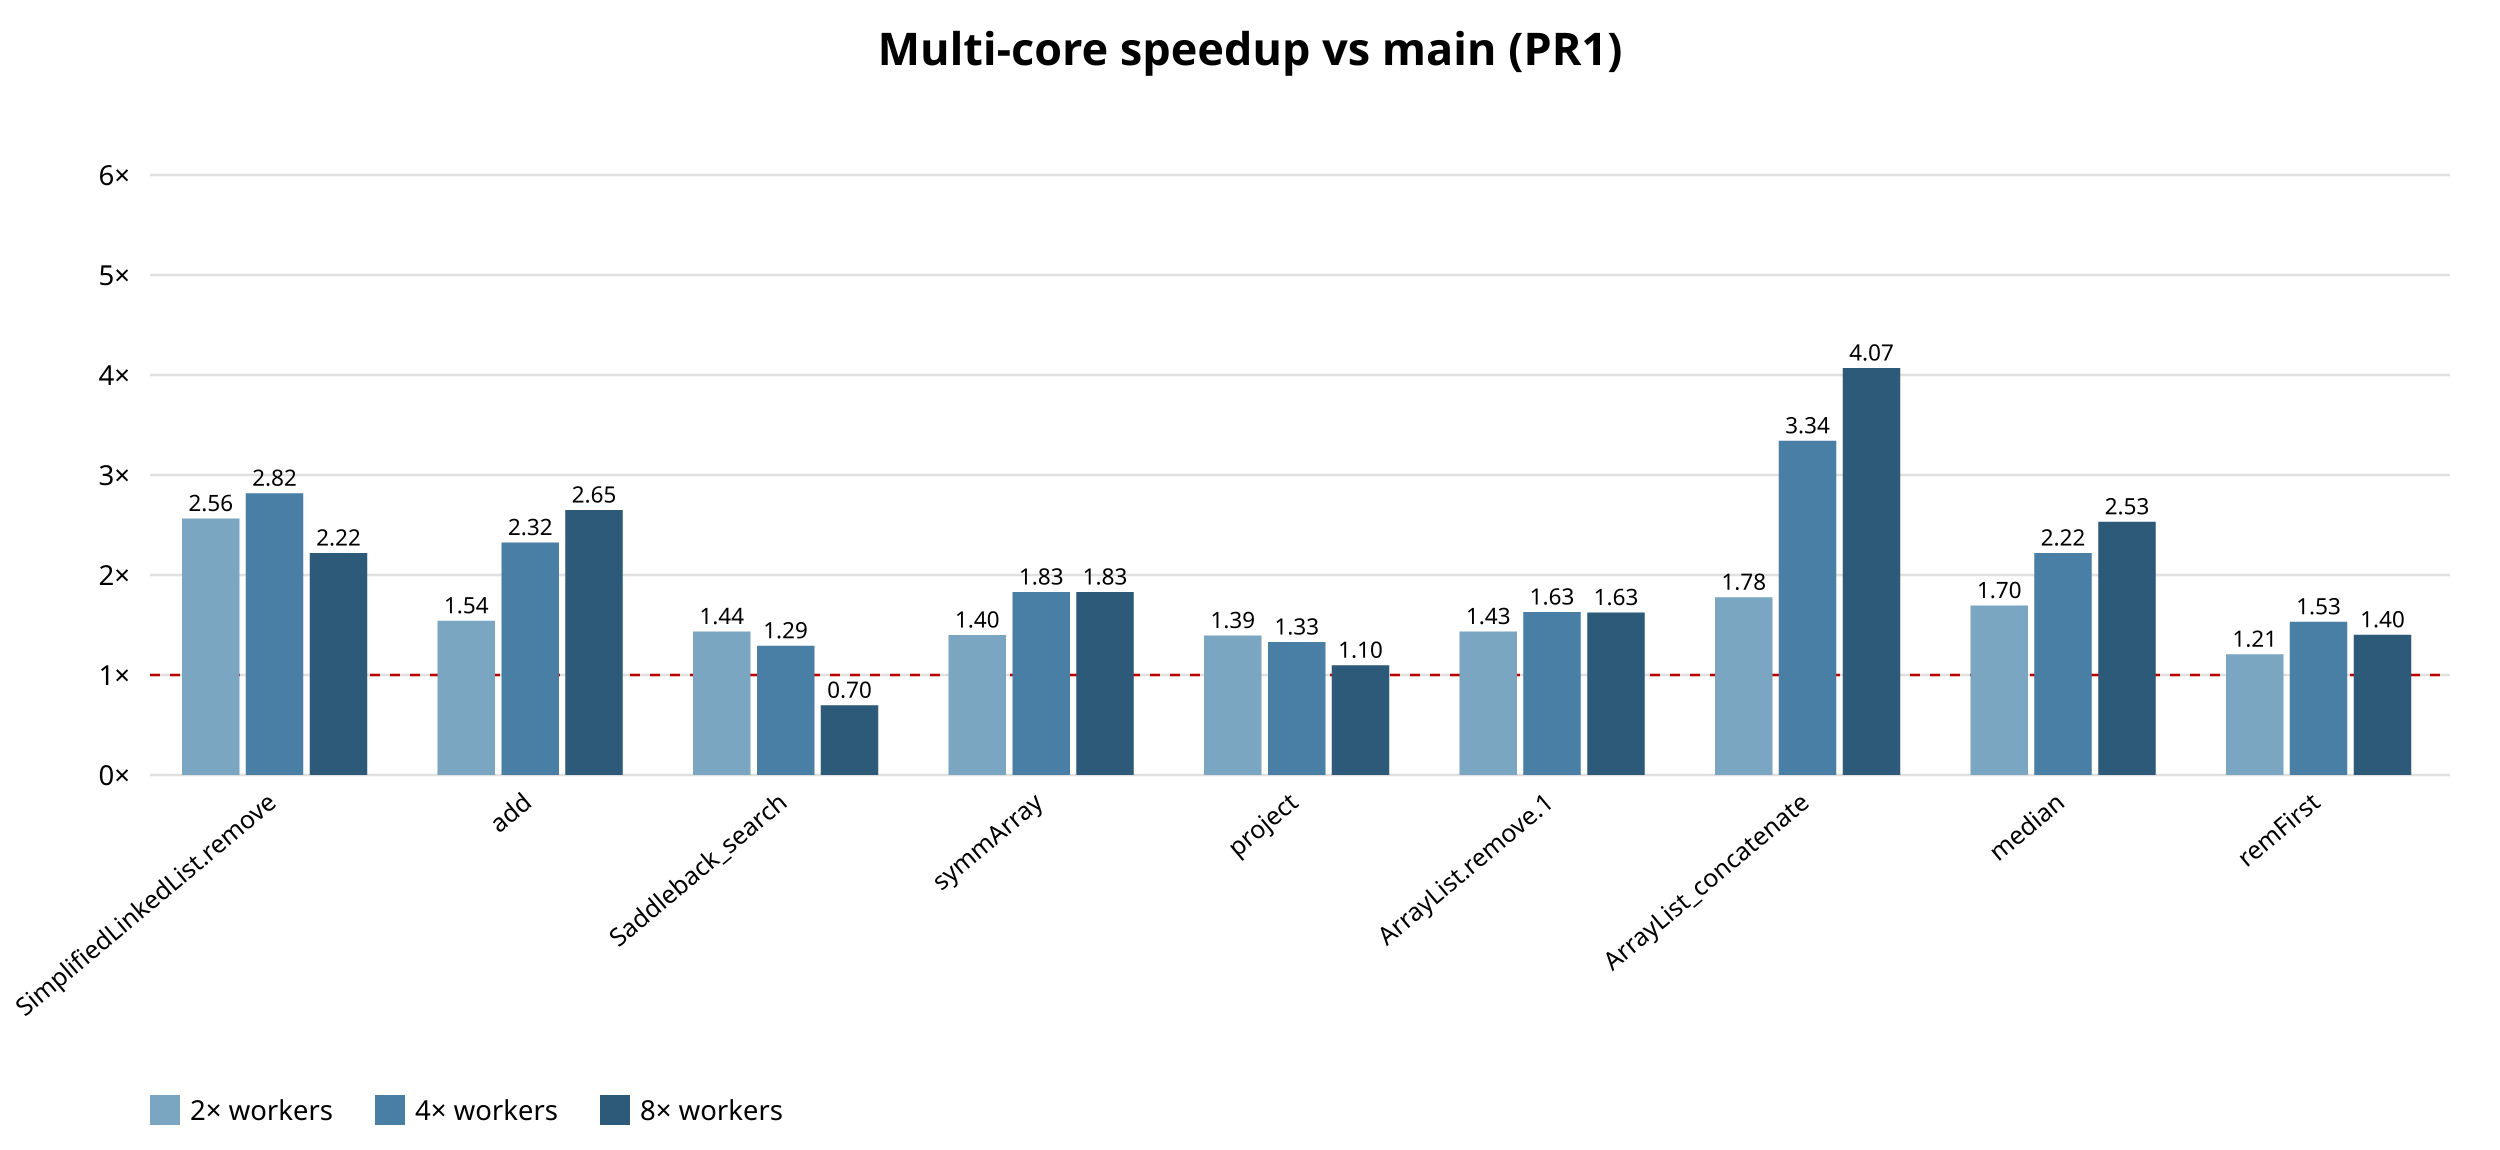
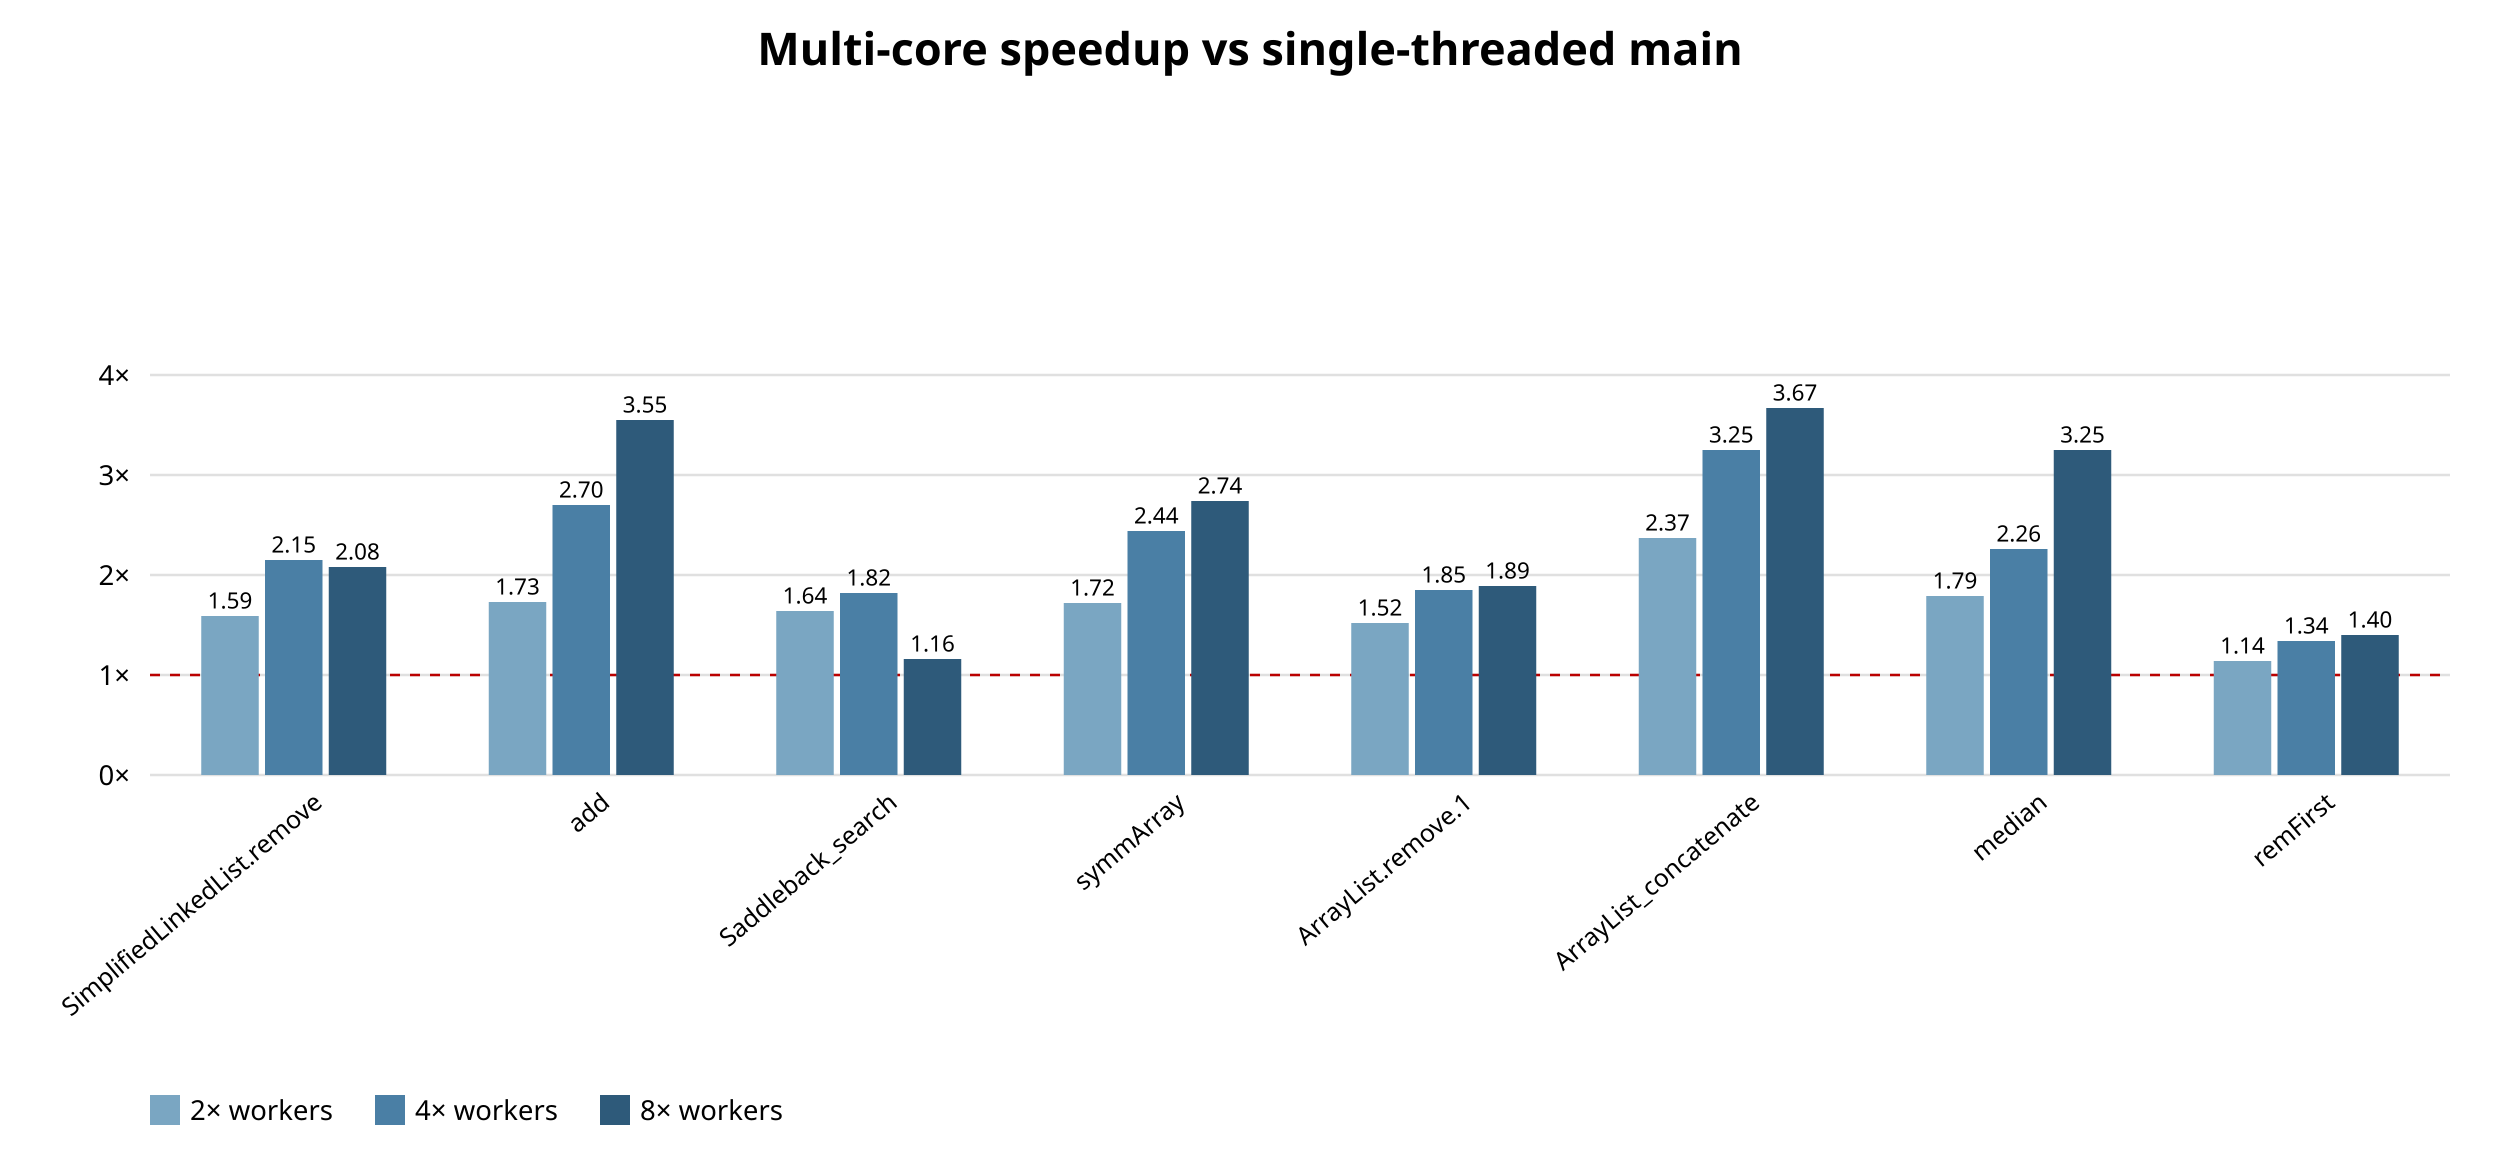
<svg xmlns="http://www.w3.org/2000/svg" viewBox="0 0 1000 460" font-family="sans-serif">
-   <text x="500.0" y="26" text-anchor="middle" font-size="18" font-weight="bold">Multi-core speedup vs main (PR1)</text>
+   <text x="500.0" y="26" text-anchor="middle" font-size="18" font-weight="bold">Multi-core speedup vs single-threaded main</text>
  <line x1="60" y1="310.0" x2="980" y2="310.0" stroke="#e0e0e0" />
  <text x="52" y="314.0" text-anchor="end" font-size="11">0×</text>
  <line x1="60" y1="270.0" x2="980" y2="270.0" stroke="#e0e0e0" />
  <text x="52" y="274.0" text-anchor="end" font-size="11">1×</text>
  <line x1="60" y1="230.0" x2="980" y2="230.0" stroke="#e0e0e0" />
  <text x="52" y="234.0" text-anchor="end" font-size="11">2×</text>
  <line x1="60" y1="190.0" x2="980" y2="190.0" stroke="#e0e0e0" />
  <text x="52" y="194.0" text-anchor="end" font-size="11">3×</text>
  <line x1="60" y1="150.0" x2="980" y2="150.0" stroke="#e0e0e0" />
  <text x="52" y="154.0" text-anchor="end" font-size="11">4×</text>
-   <line x1="60" y1="110.0" x2="980" y2="110.0" stroke="#e0e0e0" />
-   <text x="52" y="114.0" text-anchor="end" font-size="11">5×</text>
-   <line x1="60" y1="70.0" x2="980" y2="70.0" stroke="#e0e0e0" />
-   <text x="52" y="74.0" text-anchor="end" font-size="11">6×</text>
  <line x1="60" y1="270.0" x2="980" y2="270.0" stroke="#b00" stroke-dasharray="4" />
-   <rect x="72.8" y="207.4" width="23.0" height="102.6" fill="#7aa6c2" />
-   <text x="84.3" y="204.4" text-anchor="middle" font-size="9">2.56</text>
-   <rect x="98.3" y="197.3" width="23.0" height="112.7" fill="#4a7fa5" />
-   <text x="109.8" y="194.3" text-anchor="middle" font-size="9">2.82</text>
-   <rect x="123.9" y="221.2" width="23.0" height="88.8" fill="#2e5a7a" />
-   <text x="135.4" y="218.2" text-anchor="middle" font-size="9">2.22</text>
-   <text x="111.1" y="322.0" text-anchor="end" font-size="10" transform="rotate(-40 111.1 322.0)">SimplifiedLinkedList.remove</text>
-   <rect x="175.0" y="248.3" width="23.0" height="61.7" fill="#7aa6c2" />
-   <text x="186.5" y="245.3" text-anchor="middle" font-size="9">1.54</text>
-   <rect x="200.6" y="217.0" width="23.0" height="93.0" fill="#4a7fa5" />
-   <text x="212.1" y="214.0" text-anchor="middle" font-size="9">2.32</text>
-   <rect x="226.1" y="204.0" width="23.0" height="106.0" fill="#2e5a7a" />
-   <text x="237.6" y="201.0" text-anchor="middle" font-size="9">2.65</text>
-   <text x="213.3" y="322.0" text-anchor="end" font-size="10" transform="rotate(-40 213.3 322.0)">add</text>
-   <rect x="277.2" y="252.6" width="23.0" height="57.4" fill="#7aa6c2" />
-   <text x="288.7" y="249.6" text-anchor="middle" font-size="9">1.44</text>
-   <rect x="302.8" y="258.3" width="23.0" height="51.7" fill="#4a7fa5" />
-   <text x="314.2" y="255.3" text-anchor="middle" font-size="9">1.29</text>
-   <rect x="328.3" y="282.1" width="23.0" height="27.9" fill="#2e5a7a" />
-   <text x="339.8" y="279.1" text-anchor="middle" font-size="9">0.70</text>
-   <text x="315.5" y="322.0" text-anchor="end" font-size="10" transform="rotate(-40 315.5 322.0)">Saddleback_search</text>
-   <rect x="379.4" y="254.0" width="23.0" height="56.0" fill="#7aa6c2" />
-   <text x="390.9" y="251.0" text-anchor="middle" font-size="9">1.40</text>
-   <rect x="405.0" y="236.8" width="23.0" height="73.2" fill="#4a7fa5" />
-   <text x="416.5" y="233.8" text-anchor="middle" font-size="9">1.83</text>
-   <rect x="430.5" y="236.8" width="23.0" height="73.2" fill="#2e5a7a" />
-   <text x="442.0" y="233.8" text-anchor="middle" font-size="9">1.83</text>
-   <text x="417.7" y="322.0" text-anchor="end" font-size="10" transform="rotate(-40 417.7 322.0)">symmArray</text>
-   <rect x="481.6" y="254.2" width="23.0" height="55.8" fill="#7aa6c2" />
-   <text x="493.1" y="251.2" text-anchor="middle" font-size="9">1.39</text>
-   <rect x="507.2" y="256.8" width="23.0" height="53.2" fill="#4a7fa5" />
-   <text x="518.7" y="253.8" text-anchor="middle" font-size="9">1.33</text>
-   <rect x="532.7" y="266.1" width="23.0" height="43.9" fill="#2e5a7a" />
-   <text x="544.2" y="263.1" text-anchor="middle" font-size="9">1.10</text>
-   <text x="519.9" y="322.0" text-anchor="end" font-size="10" transform="rotate(-40 519.9 322.0)">project</text>
-   <rect x="583.8" y="252.6" width="23.0" height="57.4" fill="#7aa6c2" />
-   <text x="595.3" y="249.6" text-anchor="middle" font-size="9">1.43</text>
-   <rect x="609.3" y="244.8" width="23.0" height="65.2" fill="#4a7fa5" />
-   <text x="620.8" y="241.8" text-anchor="middle" font-size="9">1.63</text>
-   <rect x="634.9" y="245.0" width="23.0" height="65.0" fill="#2e5a7a" />
-   <text x="646.4" y="242.0" text-anchor="middle" font-size="9">1.63</text>
-   <text x="622.1" y="322.0" text-anchor="end" font-size="10" transform="rotate(-40 622.1 322.0)">ArrayList.remove.1</text>
-   <rect x="686.0" y="238.9" width="23.0" height="71.1" fill="#7aa6c2" />
-   <text x="697.5" y="235.9" text-anchor="middle" font-size="9">1.78</text>
-   <rect x="711.5" y="176.3" width="23.0" height="133.7" fill="#4a7fa5" />
-   <text x="723.0" y="173.3" text-anchor="middle" font-size="9">3.34</text>
-   <rect x="737.1" y="147.2" width="23.0" height="162.8" fill="#2e5a7a" />
-   <text x="748.6" y="144.2" text-anchor="middle" font-size="9">4.07</text>
-   <text x="724.3" y="322.0" text-anchor="end" font-size="10" transform="rotate(-40 724.3 322.0)">ArrayList_concatenate</text>
-   <rect x="788.2" y="242.2" width="23.0" height="67.8" fill="#7aa6c2" />
-   <text x="799.7" y="239.2" text-anchor="middle" font-size="9">1.70</text>
-   <rect x="813.7" y="221.2" width="23.0" height="88.8" fill="#4a7fa5" />
-   <text x="825.2" y="218.2" text-anchor="middle" font-size="9">2.22</text>
-   <rect x="839.3" y="208.7" width="23.0" height="101.3" fill="#2e5a7a" />
-   <text x="850.8" y="205.7" text-anchor="middle" font-size="9">2.53</text>
-   <text x="826.5" y="322.0" text-anchor="end" font-size="10" transform="rotate(-40 826.5 322.0)">median</text>
-   <rect x="890.4" y="261.7" width="23.0" height="48.3" fill="#7aa6c2" />
-   <text x="901.9" y="258.7" text-anchor="middle" font-size="9">1.21</text>
-   <rect x="915.9" y="248.7" width="23.0" height="61.3" fill="#4a7fa5" />
-   <text x="927.4" y="245.7" text-anchor="middle" font-size="9">1.53</text>
-   <rect x="941.5" y="253.9" width="23.0" height="56.1" fill="#2e5a7a" />
-   <text x="953.0" y="250.9" text-anchor="middle" font-size="9">1.40</text>
-   <text x="928.7" y="322.0" text-anchor="end" font-size="10" transform="rotate(-40 928.7 322.0)">remFirst</text>
+   <rect x="80.5" y="246.4" width="23.0" height="63.6" fill="#7aa6c2" />
+   <text x="92.0" y="243.4" text-anchor="middle" font-size="9">1.59</text>
+   <rect x="106.0" y="224.0" width="23.0" height="86.0" fill="#4a7fa5" />
+   <text x="117.5" y="221.0" text-anchor="middle" font-size="9">2.15</text>
+   <rect x="131.5" y="226.8" width="23.0" height="83.2" fill="#2e5a7a" />
+   <text x="143.0" y="223.8" text-anchor="middle" font-size="9">2.08</text>
+   <text x="129.5" y="322.0" text-anchor="end" font-size="10" transform="rotate(-40 129.5 322.0)">SimplifiedLinkedList.remove</text>
+   <rect x="195.5" y="240.8" width="23.0" height="69.2" fill="#7aa6c2" />
+   <text x="207.0" y="237.8" text-anchor="middle" font-size="9">1.73</text>
+   <rect x="221.0" y="202.0" width="23.0" height="108.0" fill="#4a7fa5" />
+   <text x="232.5" y="199.0" text-anchor="middle" font-size="9">2.70</text>
+   <rect x="246.5" y="168.0" width="23.0" height="142.0" fill="#2e5a7a" />
+   <text x="258.0" y="165.0" text-anchor="middle" font-size="9">3.55</text>
+   <text x="244.5" y="322.0" text-anchor="end" font-size="10" transform="rotate(-40 244.5 322.0)">add</text>
+   <rect x="310.5" y="244.4" width="23.0" height="65.6" fill="#7aa6c2" />
+   <text x="322.0" y="241.4" text-anchor="middle" font-size="9">1.64</text>
+   <rect x="336.0" y="237.2" width="23.0" height="72.8" fill="#4a7fa5" />
+   <text x="347.5" y="234.2" text-anchor="middle" font-size="9">1.82</text>
+   <rect x="361.5" y="263.6" width="23.0" height="46.4" fill="#2e5a7a" />
+   <text x="373.0" y="260.6" text-anchor="middle" font-size="9">1.16</text>
+   <text x="359.5" y="322.0" text-anchor="end" font-size="10" transform="rotate(-40 359.5 322.0)">Saddleback_search</text>
+   <rect x="425.5" y="241.2" width="23.0" height="68.8" fill="#7aa6c2" />
+   <text x="437.0" y="238.2" text-anchor="middle" font-size="9">1.72</text>
+   <rect x="451.0" y="212.4" width="23.0" height="97.6" fill="#4a7fa5" />
+   <text x="462.5" y="209.4" text-anchor="middle" font-size="9">2.44</text>
+   <rect x="476.5" y="200.4" width="23.0" height="109.6" fill="#2e5a7a" />
+   <text x="488.0" y="197.4" text-anchor="middle" font-size="9">2.74</text>
+   <text x="474.5" y="322.0" text-anchor="end" font-size="10" transform="rotate(-40 474.5 322.0)">symmArray</text>
+   <rect x="540.5" y="249.2" width="23.0" height="60.8" fill="#7aa6c2" />
+   <text x="552.0" y="246.2" text-anchor="middle" font-size="9">1.52</text>
+   <rect x="566.0" y="236.0" width="23.0" height="74.0" fill="#4a7fa5" />
+   <text x="577.5" y="233.0" text-anchor="middle" font-size="9">1.85</text>
+   <rect x="591.5" y="234.4" width="23.0" height="75.6" fill="#2e5a7a" />
+   <text x="603.0" y="231.4" text-anchor="middle" font-size="9">1.89</text>
+   <text x="589.5" y="322.0" text-anchor="end" font-size="10" transform="rotate(-40 589.5 322.0)">ArrayList.remove.1</text>
+   <rect x="655.5" y="215.2" width="23.0" height="94.8" fill="#7aa6c2" />
+   <text x="667.0" y="212.2" text-anchor="middle" font-size="9">2.37</text>
+   <rect x="681.0" y="180.0" width="23.0" height="130.0" fill="#4a7fa5" />
+   <text x="692.5" y="177.0" text-anchor="middle" font-size="9">3.25</text>
+   <rect x="706.5" y="163.2" width="23.0" height="146.8" fill="#2e5a7a" />
+   <text x="718.0" y="160.2" text-anchor="middle" font-size="9">3.67</text>
+   <text x="704.5" y="322.0" text-anchor="end" font-size="10" transform="rotate(-40 704.5 322.0)">ArrayList_concatenate</text>
+   <rect x="770.5" y="238.4" width="23.0" height="71.6" fill="#7aa6c2" />
+   <text x="782.0" y="235.4" text-anchor="middle" font-size="9">1.79</text>
+   <rect x="796.0" y="219.6" width="23.0" height="90.4" fill="#4a7fa5" />
+   <text x="807.5" y="216.6" text-anchor="middle" font-size="9">2.26</text>
+   <rect x="821.5" y="180.0" width="23.0" height="130.0" fill="#2e5a7a" />
+   <text x="833.0" y="177.0" text-anchor="middle" font-size="9">3.25</text>
+   <text x="819.5" y="322.0" text-anchor="end" font-size="10" transform="rotate(-40 819.5 322.0)">median</text>
+   <rect x="885.5" y="264.4" width="23.0" height="45.6" fill="#7aa6c2" />
+   <text x="897.0" y="261.4" text-anchor="middle" font-size="9">1.14</text>
+   <rect x="911.0" y="256.4" width="23.0" height="53.6" fill="#4a7fa5" />
+   <text x="922.5" y="253.4" text-anchor="middle" font-size="9">1.34</text>
+   <rect x="936.5" y="254.0" width="23.0" height="56.0" fill="#2e5a7a" />
+   <text x="948.0" y="251.0" text-anchor="middle" font-size="9">1.40</text>
+   <text x="934.5" y="322.0" text-anchor="end" font-size="10" transform="rotate(-40 934.5 322.0)">remFirst</text>
  <rect x="60" y="438" width="12" height="12" fill="#7aa6c2" />
  <text x="76" y="448" font-size="11">2× workers</text>
  <rect x="150" y="438" width="12" height="12" fill="#4a7fa5" />
  <text x="166" y="448" font-size="11">4× workers</text>
  <rect x="240" y="438" width="12" height="12" fill="#2e5a7a" />
  <text x="256" y="448" font-size="11">8× workers</text>
</svg>
